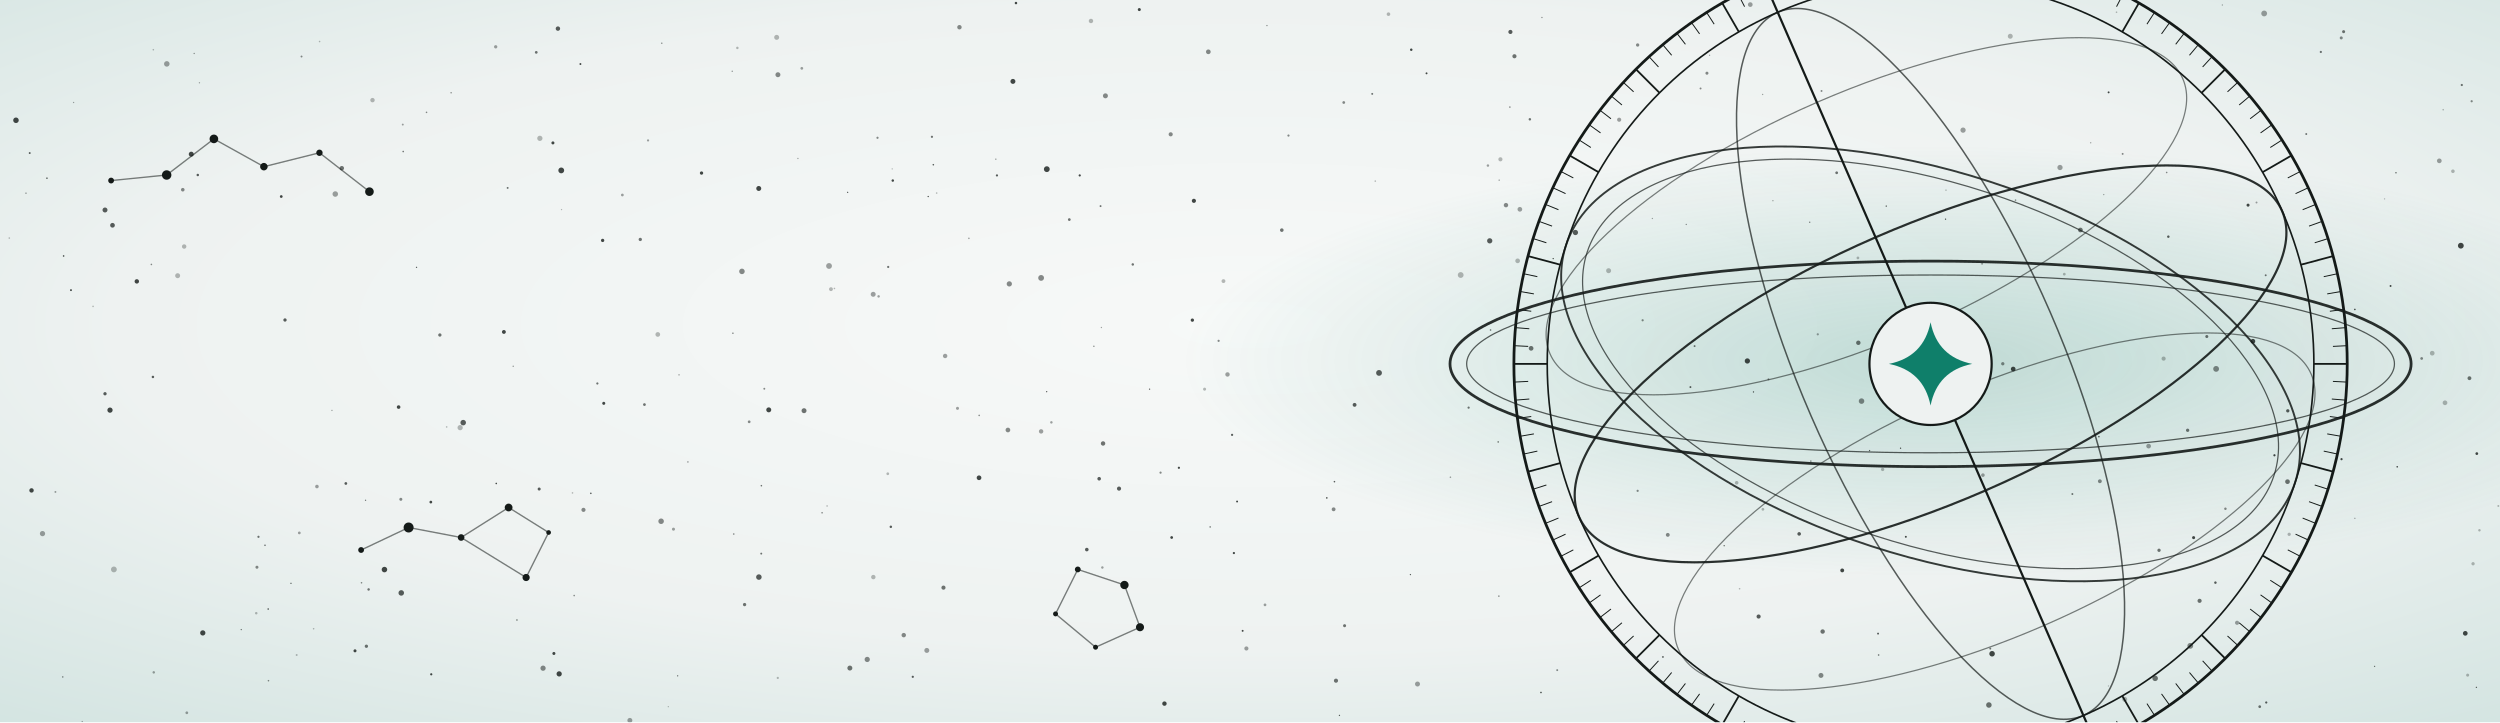
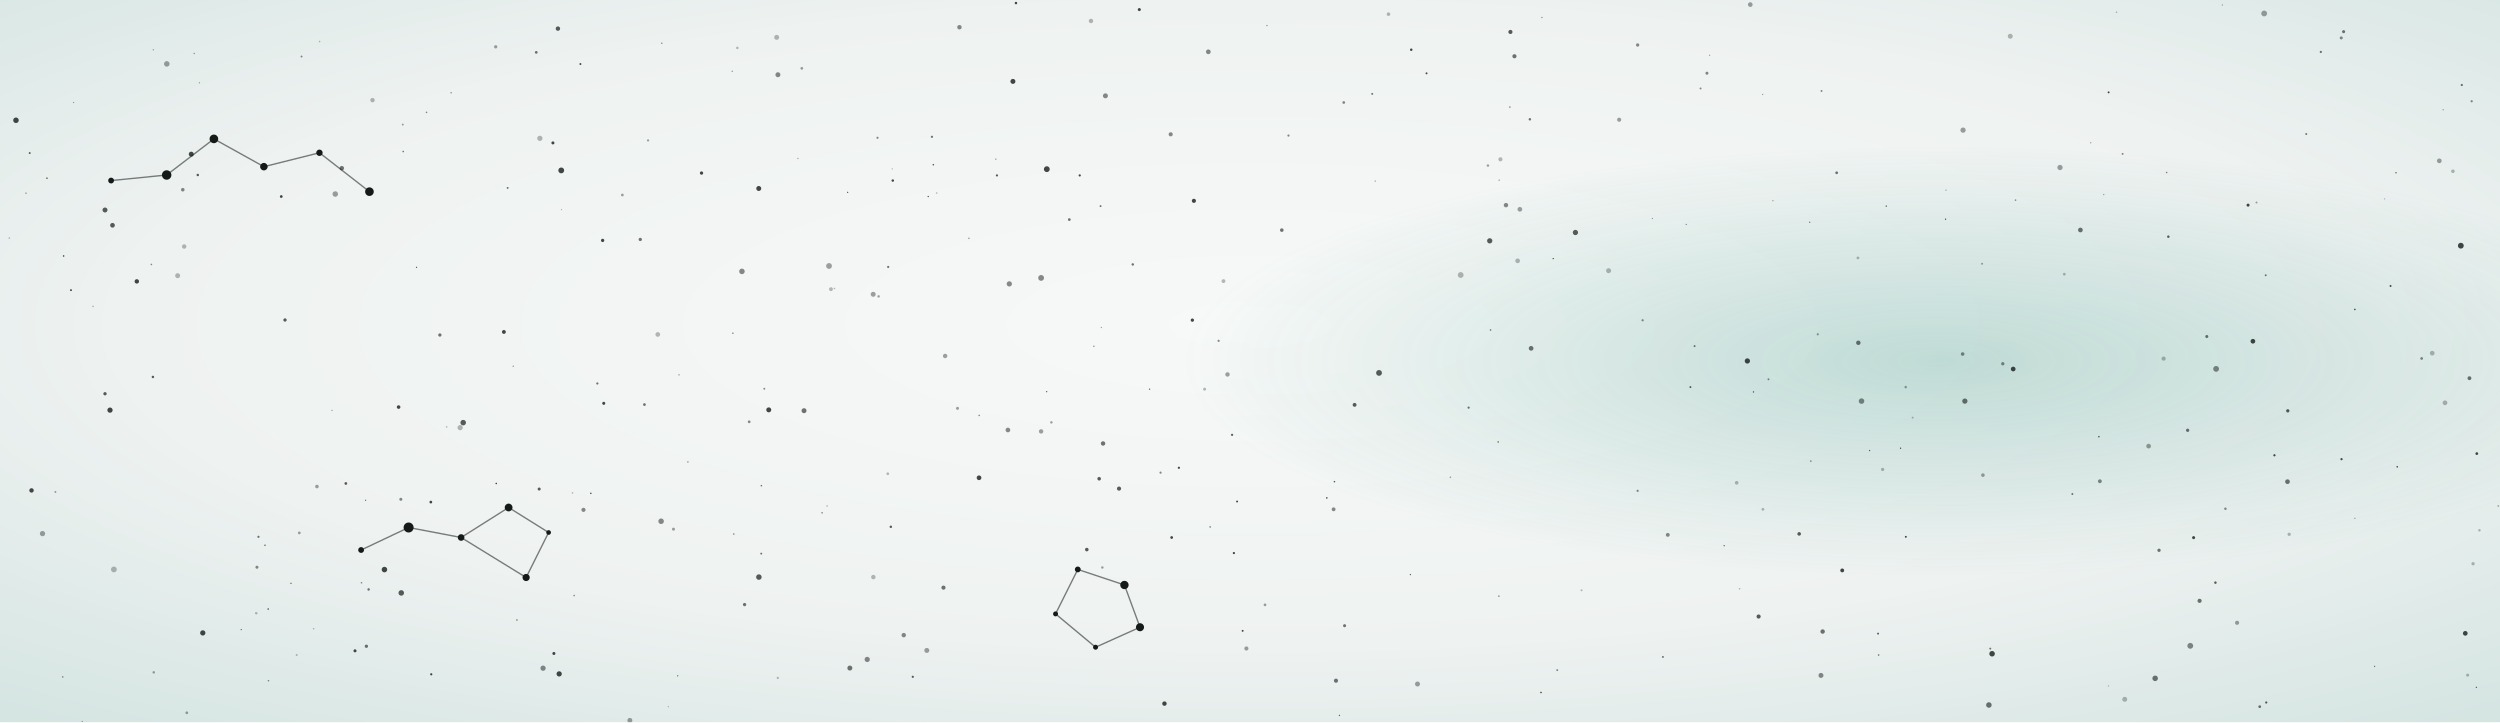
<svg xmlns="http://www.w3.org/2000/svg" viewBox="0 0 1800 520" preserveAspectRatio="xMidYMid slice">
  <defs>
    <radialGradient id="f" cx="50%" cy="45%" r="75%">
      <stop offset="0" stop-color="#f7f9f8" />
      <stop offset=".6" stop-color="#eef2f1" />
      <stop offset="1" stop-color="#d3e4e1" />
    </radialGradient>
  </defs>
  <rect width="1800" height="520" fill="url(#f)" />
  <defs>
    <radialGradient id="halo" cx="77.2%" cy="50%" r="30%">
      <stop offset="0" stop-color="#0f7f6a" stop-opacity=".22" />
      <stop offset="1" stop-color="#0f7f6a" stop-opacity="0" />
    </radialGradient>
  </defs>
  <rect width="1800" height="520" fill="url(#halo)" />
  <circle cx="453.5" cy="518.7" r="1.8" fill="#141a18" opacity="0.4" />
  <circle cx="1276.5" cy="144.5" r="0.5" fill="#141a18" opacity="0.4" />
  <circle cx="657.2" cy="487.3" r="0.8" fill="#141a18" opacity="0.7" />
  <circle cx="1197.3" cy="473" r="0.7" fill="#141a18" opacity="0.6" />
  <circle cx="1776.7" cy="486.1" r="1.1" fill="#141a18" opacity="0.3" />
  <circle cx="1547" cy="321.2" r="1.7" fill="#141a18" opacity="0.4" />
  <circle cx="1486.3" cy="197.4" r="1" fill="#141a18" opacity="0.3" />
  <circle cx="1182.7" cy="230.6" r="0.8" fill="#141a18" opacity="0.5" />
  <circle cx="1560" cy="124.2" r="0.6" fill="#141a18" opacity="0.5" />
  <circle cx="1312.3" cy="454.7" r="1.6" fill="#141a18" opacity="0.6" />
  <circle cx="464" cy="291.3" r="1" fill="#141a18" opacity="0.6" />
  <circle cx="1518.2" cy="66.5" r="0.7" fill="#141a18" opacity="0.8" />
  <circle cx="912.2" cy="18.4" r="0.5" fill="#141a18" opacity="0.5" />
  <circle cx="1743.6" cy="258.1" r="1" fill="#141a18" opacity="0.5" />
  <circle cx="1783.3" cy="326.6" r="1" fill="#141a18" opacity="0.8" />
  <circle cx="1241.4" cy="392.9" r="0.5" fill="#141a18" opacity="0.7" />
  <circle cx="1401.1" cy="136.9" r="0.5" fill="#141a18" opacity="0.4" />
  <circle cx="1685.9" cy="330.6" r="0.8" fill="#141a18" opacity="0.8" />
  <circle cx="1377.1" cy="300.7" r="0.7" fill="#141a18" opacity="0.3" />
  <circle cx="45.8" cy="184.3" r="0.6" fill="#141a18" opacity="0.8" />
  <circle cx="215.5" cy="383.7" r="1" fill="#141a18" opacity="0.4" />
  <circle cx="21.4" cy="110.2" r="0.7" fill="#141a18" opacity="0.7" />
  <circle cx="81" cy="162.2" r="1.7" fill="#141a18" opacity="0.7" />
  <circle cx="642.8" cy="130" r="0.9" fill="#141a18" opacity="0.8" />
  <circle cx="1528.3" cy="110.8" r="0.7" fill="#141a18" opacity="0.5" />
  <circle cx="1631.7" cy="505.8" r="0.8" fill="#141a18" opacity="0.7" />
  <circle cx="595.5" cy="364.3" r="0.6" fill="#141a18" opacity="0.3" />
  <circle cx="324.8" cy="66.8" r="0.5" fill="#141a18" opacity="0.6" />
  <circle cx="858.5" cy="230.5" r="1.2" fill="#141a18" opacity="0.8" />
  <circle cx="1760.4" cy="290" r="1.7" fill="#141a18" opacity="0.3" />
  <circle cx="848.8" cy="336.8" r="0.8" fill="#141a18" opacity="0.8" />
  <circle cx="527.2" cy="51.3" r="0.5" fill="#141a18" opacity="0.5" />
  <circle cx="33.8" cy="128.3" r="0.6" fill="#141a18" opacity="0.7" />
  <circle cx="975.3" cy="291.5" r="1.4" fill="#141a18" opacity="0.7" />
  <circle cx="1759.1" cy="79" r="0.6" fill="#141a18" opacity="0.3" />
  <circle cx="190.8" cy="392.6" r="0.6" fill="#141a18" opacity="0.6" />
  <circle cx="553.5" cy="295.1" r="1.8" fill="#141a18" opacity="0.8" />
  <circle cx="331.3" cy="307.9" r="1.9" fill="#141a18" opacity="0.3" />
  <circle cx="596.9" cy="191.5" r="2.1" fill="#141a18" opacity="0.4" />
  <circle cx="1725.1" cy="124.4" r="0.5" fill="#141a18" opacity="0.8" />
  <circle cx="550.3" cy="279.9" r="0.7" fill="#141a18" opacity="0.5" />
  <circle cx="132.6" cy="177.5" r="1.6" fill="#141a18" opacity="0.3" />
  <circle cx="548.2" cy="349.7" r="0.6" fill="#141a18" opacity="0.6" />
  <circle cx="769.9" cy="158.1" r="1" fill="#141a18" opacity="0.6" />
  <circle cx="753.6" cy="282" r="0.5" fill="#141a18" opacity="0.7" />
  <circle cx="495.3" cy="332.6" r="0.5" fill="#141a18" opacity="0.6" />
  <circle cx="476" cy="375.3" r="2" fill="#141a18" opacity="0.5" />
  <circle cx="1158.2" cy="194.9" r="1.8" fill="#141a18" opacity="0.3" />
  <circle cx="1451.2" cy="144.1" r="0.6" fill="#141a18" opacity="0.5" />
  <circle cx="110.1" cy="271.4" r="0.9" fill="#141a18" opacity="0.7" />
  <circle cx="883.8" cy="269.6" r="1.6" fill="#141a18" opacity="0.4" />
  <circle cx="1078.7" cy="318.2" r="0.6" fill="#141a18" opacity="0.6" />
  <circle cx="1252.5" cy="423.9" r="0.6" fill="#141a18" opacity="0.3" />
  <circle cx="404.3" cy="150.9" r="0.5" fill="#141a18" opacity="0.3" />
  <circle cx="877.4" cy="245.4" r="0.8" fill="#141a18" opacity="0.5" />
  <circle cx="838.4" cy="506.6" r="1.6" fill="#141a18" opacity="0.8" />
  <circle cx="1250.4" cy="347.6" r="1.3" fill="#141a18" opacity="0.3" />
  <circle cx="705" cy="299.1" r="0.6" fill="#141a18" opacity="0.5" />
  <circle cx="527.7" cy="239.9" r="0.5" fill="#141a18" opacity="0.7" />
  <circle cx="1624.7" cy="145.8" r="0.7" fill="#141a18" opacity="0.4" />
  <circle cx="184.5" cy="441.5" r="0.9" fill="#141a18" opacity="0.3" />
  <circle cx="600.8" cy="207.7" r="0.6" fill="#141a18" opacity="0.3" />
  <circle cx="1433" cy="467" r="0.7" fill="#141a18" opacity="0.6" />
  <circle cx="668.3" cy="141.5" r="0.5" fill="#141a18" opacity="0.8" />
  <circle cx="402.6" cy="485.2" r="1.9" fill="#141a18" opacity="0.8" />
  <circle cx="505.1" cy="124.6" r="1.2" fill="#141a18" opacity="0.8" />
  <circle cx="82" cy="410" r="2.1" fill="#141a18" opacity="0.3" />
  <circle cx="805.7" cy="351.8" r="1.5" fill="#141a18" opacity="0.7" />
  <circle cx="1224.4" cy="63.7" r="0.7" fill="#141a18" opacity="0.5" />
  <circle cx="417.9" cy="46.1" r="0.7" fill="#141a18" opacity="0.8" />
  <circle cx="1015.5" cy="413.7" r="0.5" fill="#141a18" opacity="0.7" />
  <circle cx="241.4" cy="139.7" r="2" fill="#141a18" opacity="0.4" />
  <circle cx="1303" cy="160" r="0.5" fill="#141a18" opacity="0.6" />
  <circle cx="488.9" cy="269.9" r="0.5" fill="#141a18" opacity="0.5" />
  <circle cx="1189.7" cy="157.3" r="0.5" fill="#141a18" opacity="0.4" />
  <circle cx="310.5" cy="485.5" r="0.8" fill="#141a18" opacity="0.8" />
  <circle cx="988" cy="67.6" r="0.7" fill="#141a18" opacity="0.6" />
  <circle cx="1579.4" cy="387.1" r="1.1" fill="#141a18" opacity="0.8" />
  <circle cx="1338" cy="246.8" r="1.6" fill="#141a18" opacity="0.6" />
  <circle cx="641.4" cy="379.3" r="0.9" fill="#141a18" opacity="0.7" />
  <circle cx="1087.5" cy="23" r="1.5" fill="#141a18" opacity="0.7" />
  <circle cx="425.4" cy="355.2" r="0.6" fill="#141a18" opacity="0.7" />
  <circle cx="1134.3" cy="167.4" r="1.9" fill="#141a18" opacity="0.7" />
  <circle cx="1518.1" cy="493.9" r="0.5" fill="#141a18" opacity="0.3" />
  <circle cx="1631.3" cy="198.2" r="0.7" fill="#141a18" opacity="0.6" />
  <circle cx="999.7" cy="10.2" r="1.3" fill="#141a18" opacity="0.3" />
  <circle cx="1554.5" cy="396.2" r="1.2" fill="#141a18" opacity="0.6" />
  <circle cx="842.9" cy="96.7" r="1.5" fill="#141a18" opacity="0.5" />
  <circle cx="632.6" cy="213.4" r="0.9" fill="#141a18" opacity="0.4" />
  <circle cx="674.4" cy="139" r="0.6" fill="#141a18" opacity="0.3" />
  <circle cx="39.9" cy="354.2" r="0.7" fill="#141a18" opacity="0.4" />
  <circle cx="98.5" cy="202.6" r="1.6" fill="#141a18" opacity="0.8" />
  <circle cx="51.1" cy="208.9" r="0.7" fill="#141a18" opacity="0.8" />
  <circle cx="1583.7" cy="432.6" r="1.5" fill="#141a18" opacity="0.6" />
  <circle cx="59.2" cy="519.5" r="0.5" fill="#141a18" opacity="0.4" />
  <circle cx="1311.1" cy="486.3" r="1.8" fill="#141a18" opacity="0.5" />
  <circle cx="955.3" cy="358.5" r="0.6" fill="#141a18" opacity="0.8" />
  <circle cx="386.1" cy="37.7" r="1" fill="#141a18" opacity="0.6" />
  <circle cx="871.3" cy="379.4" r="0.5" fill="#141a18" opacity="0.8" />
  <circle cx="412.2" cy="354.9" r="0.6" fill="#141a18" opacity="0.3" />
  <circle cx="484.9" cy="381" r="1.1" fill="#141a18" opacity="0.4" />
  <circle cx="1427.1" cy="189.9" r="0.7" fill="#141a18" opacity="0.4" />
  <circle cx="1687.4" cy="22.8" r="1.1" fill="#141a18" opacity="0.6" />
  <circle cx="401.7" cy="20.6" r="1.6" fill="#141a18" opacity="0.7" />
  <circle cx="1413.4" cy="93.7" r="1.9" fill="#141a18" opacity="0.4" />
  <circle cx="1101.5" cy="85.9" r="0.9" fill="#141a18" opacity="0.6" />
  <circle cx="433.9" cy="173.1" r="1.2" fill="#141a18" opacity="0.8" />
  <circle cx="1110.2" cy="12.6" r="0.5" fill="#141a18" opacity="0.5" />
  <circle cx="110.7" cy="484.1" r="0.9" fill="#141a18" opacity="0.4" />
  <circle cx="1016.1" cy="35.8" r="0.9" fill="#141a18" opacity="0.8" />
  <circle cx="1514.7" cy="140.1" r="0.5" fill="#141a18" opacity="0.4" />
  <circle cx="1561.2" cy="170.4" r="0.9" fill="#141a18" opacity="0.7" />
  <circle cx="1505.3" cy="102.8" r="0.5" fill="#141a18" opacity="0.4" />
  <circle cx="1352.2" cy="456.2" r="0.7" fill="#141a18" opacity="0.7" />
  <circle cx="173.7" cy="453.3" r="0.5" fill="#141a18" opacity="0.6" />
  <circle cx="534.2" cy="195.4" r="2" fill="#141a18" opacity="0.5" />
  <circle cx="1647.2" cy="295.8" r="1.2" fill="#141a18" opacity="0.7" />
  <circle cx="1427.7" cy="342.1" r="1.3" fill="#141a18" opacity="0.4" />
  <circle cx="1057.4" cy="293.5" r="0.8" fill="#141a18" opacity="0.6" />
  <circle cx="726.7" cy="204.4" r="1.9" fill="#141a18" opacity="0.5" />
  <circle cx="870" cy="37.3" r="1.7" fill="#141a18" opacity="0.5" />
  <circle cx="260.3" cy="419.6" r="0.6" fill="#141a18" opacity="0.5" />
  <circle cx="777.4" cy="126.3" r="0.8" fill="#141a18" opacity="0.8" />
  <circle cx="316.7" cy="241.2" r="1.2" fill="#141a18" opacity="0.6" />
  <circle cx="753.7" cy="121.8" r="2.1" fill="#141a18" opacity="0.8" />
  <circle cx="729.3" cy="58.6" r="1.8" fill="#141a18" opacity="0.8" />
  <circle cx="1072.6" cy="173.4" r="1.9" fill="#141a18" opacity="0.7" />
  <circle cx="725.7" cy="309.6" r="1.7" fill="#141a18" opacity="0.5" />
  <circle cx="1087.1" cy="77.1" r="0.6" fill="#141a18" opacity="0.5" />
  <circle cx="1138.7" cy="425" r="0.7" fill="#141a18" opacity="0.3" />
  <circle cx="372.2" cy="446.4" r="0.5" fill="#141a18" opacity="0.8" />
  <circle cx="1780.6" cy="405.9" r="1.2" fill="#141a18" opacity="0.3" />
  <circle cx="430.1" cy="276.1" r="0.8" fill="#141a18" opacity="0.6" />
  <circle cx="1179.1" cy="353.4" r="0.8" fill="#141a18" opacity="0.5" />
  <circle cx="1557.8" cy="258.2" r="1.5" fill="#141a18" opacity="0.3" />
  <circle cx="476.5" cy="31.1" r="0.5" fill="#141a18" opacity="0.6" />
  <circle cx="276.8" cy="410.1" r="2" fill="#141a18" opacity="0.8" />
  <circle cx="690.8" cy="19.6" r="1.6" fill="#141a18" opacity="0.5" />
  <circle cx="1726" cy="336.1" r="0.6" fill="#141a18" opacity="0.8" />
  <circle cx="539.4" cy="303.7" r="1" fill="#141a18" opacity="0.5" />
  <circle cx="217.1" cy="40.7" r="0.7" fill="#141a18" opacity="0.5" />
  <circle cx="225.8" cy="452.7" r="0.6" fill="#141a18" opacity="0.3" />
  <circle cx="1751.2" cy="254.3" r="1.7" fill="#141a18" opacity="0.3" />
  <circle cx="388.2" cy="352.1" r="1.1" fill="#141a18" opacity="0.7" />
  <circle cx="299.9" cy="192.5" r="0.5" fill="#141a18" opacity="0.7" />
  <circle cx="1610.7" cy="448.4" r="1.5" fill="#141a18" opacity="0.4" />
  <circle cx="1447.4" cy="26.1" r="1.8" fill="#141a18" opacity="0.3" />
  <circle cx="897.4" cy="466.9" r="1.5" fill="#141a18" opacity="0.4" />
  <circle cx="1595.6" cy="265.6" r="2.1" fill="#141a18" opacity="0.5" />
  <circle cx="1308.8" cy="240.7" r="0.8" fill="#141a18" opacity="0.4" />
  <circle cx="131.6" cy="136.6" r="1.3" fill="#141a18" opacity="0.5" />
  <circle cx="560.1" cy="53.8" r="1.8" fill="#141a18" opacity="0.5" />
  <circle cx="1358.1" cy="148.4" r="0.5" fill="#141a18" opacity="0.8" />
  <circle cx="1783" cy="494.9" r="0.5" fill="#141a18" opacity="0.7" />
  <circle cx="785.5" cy="15.1" r="1.6" fill="#141a18" opacity="0.3" />
  <circle cx="1449.5" cy="265.7" r="1.7" fill="#141a18" opacity="0.8" />
  <circle cx="787.6" cy="249.3" r="0.5" fill="#141a18" opacity="0.6" />
  <circle cx="1258.1" cy="259.9" r="1.9" fill="#141a18" opacity="0.8" />
  <circle cx="1618.6" cy="147.7" r="1.1" fill="#141a18" opacity="0.8" />
  <circle cx="782.5" cy="395.7" r="1.3" fill="#141a18" opacity="0.7" />
  <circle cx="193.3" cy="490.1" r="0.6" fill="#141a18" opacity="0.5" />
  <circle cx="1483.2" cy="120.6" r="1.9" fill="#141a18" opacity="0.4" />
  <circle cx="230.1" cy="29.9" r="0.6" fill="#141a18" opacity="0.3" />
  <circle cx="481.2" cy="508.8" r="0.5" fill="#141a18" opacity="0.3" />
  <circle cx="1355.5" cy="338" r="1.2" fill="#141a18" opacity="0.3" />
  <circle cx="1094.3" cy="150.7" r="1.7" fill="#141a18" opacity="0.4" />
  <circle cx="1372.1" cy="278.7" r="0.9" fill="#141a18" opacity="0.4" />
  <circle cx="536.1" cy="435.3" r="1.2" fill="#141a18" opacity="0.6" />
  <circle cx="888.4" cy="398.2" r="0.8" fill="#141a18" opacity="0.8" />
  <circle cx="1577" cy="465" r="2.1" fill="#141a18" opacity="0.5" />
  <circle cx="1311.5" cy="65.5" r="0.7" fill="#141a18" opacity="0.5" />
  <circle cx="1368.4" cy="322.7" r="0.5" fill="#141a18" opacity="0.8" />
  <circle cx="1602.3" cy="366.3" r="0.9" fill="#141a18" opacity="0.5" />
  <circle cx="628.7" cy="211.9" r="1.8" fill="#141a18" opacity="0.4" />
  <circle cx="992.9" cy="268.5" r="2.1" fill="#141a18" opacity="0.7" />
  <circle cx="792.4" cy="148.4" r="0.7" fill="#141a18" opacity="0.6" />
  <circle cx="466.6" cy="101.1" r="0.8" fill="#141a18" opacity="0.4" />
  <circle cx="1721.2" cy="205.9" r="0.7" fill="#141a18" opacity="0.8" />
  <circle cx="1200.8" cy="385.1" r="1.4" fill="#141a18" opacity="0.5" />
  <circle cx="1778" cy="272.3" r="1.4" fill="#141a18" opacity="0.6" />
  <circle cx="1771.8" cy="176.9" r="2.1" fill="#141a18" opacity="0.8" />
  <circle cx="263.2" cy="360.2" r="0.5" fill="#141a18" opacity="0.6" />
  <circle cx="1322.4" cy="124.4" r="1" fill="#141a18" opacity="0.6" />
  <circle cx="413.4" cy="428.8" r="0.6" fill="#141a18" opacity="0.5" />
  <circle cx="1492.1" cy="355.7" r="0.7" fill="#141a18" opacity="0.6" />
  <circle cx="362.8" cy="239" r="1.4" fill="#141a18" opacity="0.8" />
  <circle cx="1709.7" cy="479.8" r="0.5" fill="#141a18" opacity="0.6" />
  <circle cx="867.3" cy="280.2" r="1.1" fill="#141a18" opacity="0.3" />
  <circle cx="448.1" cy="140.4" r="1" fill="#141a18" opacity="0.4" />
  <circle cx="990.2" cy="130.4" r="0.6" fill="#141a18" opacity="0.3" />
  <circle cx="642.4" cy="121.6" r="0.5" fill="#141a18" opacity="0.3" />
  <circle cx="1551.7" cy="488.4" r="2" fill="#141a18" opacity="0.6" />
  <circle cx="1269.3" cy="366.7" r="1" fill="#141a18" opacity="0.3" />
  <circle cx="139.8" cy="38.5" r="0.5" fill="#141a18" opacity="0.5" />
  <circle cx="290.3" cy="109.1" r="0.6" fill="#141a18" opacity="0.6" />
  <circle cx="1084.3" cy="147.7" r="1.6" fill="#141a18" opacity="0.5" />
  <circle cx="1756.3" cy="115.8" r="1.7" fill="#141a18" opacity="0.4" />
  <circle cx="793" cy="235.8" r="0.5" fill="#141a18" opacity="0.4" />
  <circle cx="75.6" cy="283.5" r="1.2" fill="#141a18" opacity="0.7" />
  <circle cx="650.7" cy="457.3" r="1.6" fill="#141a18" opacity="0.5" />
  <circle cx="843.6" cy="387" r="1" fill="#141a18" opacity="0.8" />
  <circle cx="680.5" cy="256.3" r="1.6" fill="#141a18" opacity="0.4" />
  <circle cx="835.6" cy="340.3" r="0.8" fill="#141a18" opacity="0.5" />
  <circle cx="967.5" cy="73.8" r="1" fill="#141a18" opacity="0.5" />
  <circle cx="961.9" cy="490.1" r="1.5" fill="#141a18" opacity="0.6" />
  <circle cx="45.2" cy="487.4" r="0.5" fill="#141a18" opacity="0.7" />
  <circle cx="1785.2" cy="381.8" r="0.9" fill="#141a18" opacity="0.3" />
  <circle cx="1044.3" cy="343.6" r="0.6" fill="#141a18" opacity="0.4" />
  <circle cx="1400.8" cy="157.8" r="0.5" fill="#141a18" opacity="0.8" />
  <circle cx="404.1" cy="122.7" r="2.1" fill="#141a18" opacity="0.8" />
  <circle cx="1079.2" cy="429.2" r="0.5" fill="#141a18" opacity="0.7" />
  <circle cx="546.3" cy="135.7" r="1.8" fill="#141a18" opacity="0.8" />
  <circle cx="671" cy="98.5" r="0.8" fill="#141a18" opacity="0.6" />
  <circle cx="1511.2" cy="314.4" r="0.6" fill="#141a18" opacity="0.7" />
  <circle cx="1775" cy="456" r="1.7" fill="#141a18" opacity="0.8" />
  <circle cx="356.9" cy="33.7" r="1.2" fill="#141a18" opacity="0.4" />
  <circle cx="667.3" cy="468.3" r="1.8" fill="#141a18" opacity="0.4" />
  <circle cx="120.1" cy="46" r="2" fill="#141a18" opacity="0.4" />
  <circle cx="1595.1" cy="419.5" r="0.9" fill="#141a18" opacity="0.7" />
  <circle cx="1340.3" cy="288.8" r="2" fill="#141a18" opacity="0.5" />
  <circle cx="30.6" cy="384.2" r="1.9" fill="#141a18" opacity="0.4" />
  <circle cx="1346.1" cy="324.4" r="0.5" fill="#141a18" opacity="0.7" />
  <circle cx="689.4" cy="294" r="1.1" fill="#141a18" opacity="0.4" />
  <circle cx="1303.8" cy="332" r="0.6" fill="#141a18" opacity="0.5" />
  <circle cx="110.4" cy="35.8" r="0.6" fill="#141a18" opacity="0.3" />
  <circle cx="1229" cy="52.7" r="1.1" fill="#141a18" opacity="0.5" />
  <circle cx="398.1" cy="102.9" r="1.1" fill="#141a18" opacity="0.8" />
  <circle cx="960.2" cy="366.7" r="1.4" fill="#141a18" opacity="0.5" />
  <circle cx="127.9" cy="198.5" r="1.8" fill="#141a18" opacity="0.3" />
  <circle cx="1695.5" cy="222.8" r="0.6" fill="#141a18" opacity="0.8" />
  <circle cx="213.6" cy="471.6" r="0.7" fill="#141a18" opacity="0.3" />
  <circle cx="890.7" cy="361.1" r="0.7" fill="#141a18" opacity="0.8" />
  <circle cx="1337.7" cy="185.7" r="1" fill="#141a18" opacity="0.3" />
  <circle cx="321.6" cy="307.4" r="0.6" fill="#141a18" opacity="0.3" />
  <circle cx="143.6" cy="59.6" r="0.5" fill="#141a18" opacity="0.4" />
  <circle cx="307.1" cy="80.9" r="0.6" fill="#141a18" opacity="0.5" />
  <circle cx="391" cy="481.1" r="1.9" fill="#141a18" opacity="0.5" />
  <circle cx="1695.5" cy="373.2" r="0.5" fill="#141a18" opacity="0.4" />
  <circle cx="1273.3" cy="273.1" r="0.7" fill="#141a18" opacity="0.5" />
  <circle cx="1214.1" cy="161.6" r="0.5" fill="#141a18" opacity="0.5" />
  <circle cx="697.6" cy="171.6" r="0.6" fill="#141a18" opacity="0.4" />
  <circle cx="1779.6" cy="72.9" r="0.8" fill="#141a18" opacity="0.5" />
  <circle cx="927.7" cy="97.6" r="0.8" fill="#141a18" opacity="0.5" />
  <circle cx="1772.5" cy="61.2" r="0.8" fill="#141a18" opacity="0.6" />
  <circle cx="388.7" cy="99.6" r="1.9" fill="#141a18" opacity="0.3" />
  <circle cx="1073.2" cy="237.6" r="0.6" fill="#141a18" opacity="0.6" />
  <circle cx="434.7" cy="290.4" r="1.1" fill="#141a18" opacity="0.8" />
  <circle cx="461" cy="172.4" r="1.2" fill="#141a18" opacity="0.6" />
  <circle cx="79.2" cy="295.3" r="1.9" fill="#141a18" opacity="0.8" />
  <circle cx="1575.1" cy="309.8" r="1.2" fill="#141a18" opacity="0.6" />
  <circle cx="287" cy="293.1" r="1.3" fill="#141a18" opacity="0.8" />
  <circle cx="239" cy="295.5" r="0.5" fill="#141a18" opacity="0.4" />
  <circle cx="1630.2" cy="9.7" r="2.1" fill="#141a18" opacity="0.4" />
  <circle cx="146" cy="455.7" r="1.9" fill="#141a18" opacity="0.8" />
  <circle cx="704.9" cy="344" r="1.7" fill="#141a18" opacity="0.8" />
  <circle cx="109" cy="190.4" r="0.6" fill="#141a18" opacity="0.5" />
  <circle cx="1511.9" cy="346.5" r="1.4" fill="#141a18" opacity="0.5" />
  <circle cx="1671" cy="37.4" r="0.8" fill="#141a18" opacity="0.6" />
  <circle cx="398.8" cy="470.5" r="1.1" fill="#141a18" opacity="0.8" />
  <circle cx="1079.4" cy="129.7" r="0.5" fill="#141a18" opacity="0.5" />
  <circle cx="365.5" cy="135.3" r="0.7" fill="#141a18" opacity="0.6" />
  <circle cx="1622.1" cy="245.7" r="1.7" fill="#141a18" opacity="0.8" />
  <circle cx="731.5" cy="2.2" r="0.9" fill="#141a18" opacity="0.8" />
  <circle cx="1326.4" cy="410.7" r="1.4" fill="#141a18" opacity="0.8" />
  <circle cx="1766.1" cy="123.3" r="1.3" fill="#141a18" opacity="0.3" />
  <circle cx="1020.6" cy="492.5" r="1.8" fill="#141a18" opacity="0.4" />
  <circle cx="880.9" cy="202.4" r="1.4" fill="#141a18" opacity="0.3" />
  <circle cx="357.3" cy="348.1" r="0.6" fill="#141a18" opacity="0.8" />
  <circle cx="185" cy="408.4" r="1.1" fill="#141a18" opacity="0.5" />
  <circle cx="1600.1" cy="3.6" r="0.5" fill="#141a18" opacity="0.4" />
  <circle cx="202.5" cy="141.5" r="1" fill="#141a18" opacity="0.8" />
  <circle cx="1372.2" cy="386.5" r="0.7" fill="#141a18" opacity="0.8" />
  <circle cx="1352.6" cy="471.6" r="0.6" fill="#141a18" opacity="0.6" />
  <circle cx="968.1" cy="450.5" r="1.1" fill="#141a18" opacity="0.6" />
  <circle cx="591.9" cy="369.2" r="0.6" fill="#141a18" opacity="0.5" />
  <circle cx="1027.1" cy="52.8" r="0.7" fill="#141a18" opacity="0.8" />
  <circle cx="1220.1" cy="249.2" r="0.7" fill="#141a18" opacity="0.6" />
  <circle cx="369.5" cy="263.7" r="0.5" fill="#141a18" opacity="0.5" />
  <circle cx="1647" cy="346.8" r="1.7" fill="#141a18" opacity="0.6" />
  <circle cx="795.9" cy="69" r="1.8" fill="#141a18" opacity="0.5" />
  <circle cx="922.9" cy="165.7" r="1.3" fill="#141a18" opacity="0.6" />
  <circle cx="1648.2" cy="384.7" r="1.2" fill="#141a18" opacity="0.3" />
  <circle cx="1230.9" cy="39.8" r="0.5" fill="#141a18" opacity="0.4" />
  <circle cx="333.5" cy="304.3" r="2" fill="#141a18" opacity="0.7" />
  <circle cx="142.4" cy="126" r="0.9" fill="#141a18" opacity="0.7" />
  <circle cx="610.3" cy="138.5" r="0.5" fill="#141a18" opacity="0.7" />
  <circle cx="1434.3" cy="470.7" r="2" fill="#141a18" opacity="0.8" />
  <circle cx="1637.6" cy="327.8" r="0.8" fill="#141a18" opacity="0.8" />
  <circle cx="1269.1" cy="68" r="0.5" fill="#141a18" opacity="0.4" />
  <circle cx="186.1" cy="386.5" r="0.8" fill="#141a18" opacity="0.6" />
  <circle cx="137.7" cy="111" r="1.8" fill="#141a18" opacity="0.8" />
  <circle cx="611.9" cy="481" r="1.8" fill="#141a18" opacity="0.6" />
  <circle cx="964.4" cy="515.1" r="0.5" fill="#141a18" opacity="0.7" />
  <circle cx="193.1" cy="438.5" r="0.6" fill="#141a18" opacity="0.7" />
  <circle cx="574.5" cy="114.1" r="0.5" fill="#141a18" opacity="0.4" />
  <circle cx="228.2" cy="350.3" r="1.3" fill="#141a18" opacity="0.4" />
  <circle cx="1523.9" cy="8.8" r="0.6" fill="#141a18" opacity="0.3" />
  <circle cx="1497.9" cy="165.6" r="1.7" fill="#141a18" opacity="0.6" />
  <circle cx="1092.7" cy="187.8" r="1.7" fill="#141a18" opacity="0.3" />
  <circle cx="288.6" cy="359.5" r="1.1" fill="#141a18" opacity="0.5" />
  <circle cx="639.2" cy="341.1" r="1" fill="#141a18" opacity="0.3" />
  <circle cx="1179.1" cy="32.4" r="1.2" fill="#141a18" opacity="0.5" />
  <circle cx="1118.3" cy="186.2" r="0.5" fill="#141a18" opacity="0.8" />
  <circle cx="1588.9" cy="242.3" r="1.1" fill="#141a18" opacity="0.6" />
  <circle cx="960.8" cy="346.8" r="0.6" fill="#141a18" opacity="0.7" />
  <circle cx="290" cy="89.7" r="0.7" fill="#141a18" opacity="0.4" />
  <circle cx="1716.9" cy="143.2" r="0.5" fill="#141a18" opacity="0.3" />
  <circle cx="1080.3" cy="114.7" r="1.5" fill="#141a18" opacity="0.3" />
  <circle cx="1660.5" cy="96.5" r="0.7" fill="#141a18" opacity="0.6" />
  <circle cx="820.3" cy="6.9" r="1.1" fill="#141a18" opacity="0.8" />
  <circle cx="757" cy="304.1" r="0.9" fill="#141a18" opacity="0.4" />
  <circle cx="1432" cy="507.6" r="2" fill="#141a18" opacity="0.6" />
  <circle cx="793.7" cy="408.6" r="0.9" fill="#141a18" opacity="0.4" />
  <circle cx="859.6" cy="144.6" r="1.5" fill="#141a18" opacity="0.8" />
  <circle cx="672" cy="118.6" r="0.6" fill="#141a18" opacity="0.7" />
  <circle cx="794.2" cy="319.3" r="1.6" fill="#141a18" opacity="0.6" />
  <circle cx="1262.5" cy="282.2" r="0.5" fill="#141a18" opacity="0.8" />
  <circle cx="559.2" cy="26.9" r="1.8" fill="#141a18" opacity="0.3" />
  <circle cx="22.7" cy="353.1" r="1.6" fill="#141a18" opacity="0.8" />
  <circle cx="560" cy="488.1" r="0.8" fill="#141a18" opacity="0.3" />
  <circle cx="577.3" cy="49.2" r="1" fill="#141a18" opacity="0.4" />
  <circle cx="894.7" cy="454.2" r="0.7" fill="#141a18" opacity="0.8" />
  <circle cx="1260.2" cy="3.3" r="1.7" fill="#141a18" opacity="0.4" />
  <circle cx="528.3" cy="384.5" r="0.6" fill="#141a18" opacity="0.5" />
  <circle cx="420.1" cy="367.1" r="1.5" fill="#141a18" opacity="0.5" />
  <circle cx="628.8" cy="415.5" r="1.6" fill="#141a18" opacity="0.3" />
  <circle cx="487.9" cy="486.6" r="0.5" fill="#141a18" opacity="0.6" />
  <circle cx="1266.2" cy="443.9" r="1.5" fill="#141a18" opacity="0.7" />
  <circle cx="6.7" cy="171.4" r="0.6" fill="#141a18" opacity="0.3" />
  <circle cx="473.6" cy="240.8" r="1.7" fill="#141a18" opacity="0.3" />
  <circle cx="624.4" cy="474.8" r="1.9" fill="#141a18" opacity="0.5" />
  <circle cx="1071.3" cy="119.2" r="0.9" fill="#141a18" opacity="0.4" />
  <circle cx="249" cy="348.1" r="1" fill="#141a18" opacity="0.7" />
  <circle cx="53" cy="73.8" r="0.5" fill="#141a18" opacity="0.4" />
  <circle cx="1165.8" cy="86.2" r="1.5" fill="#141a18" opacity="0.4" />
  <circle cx="134.5" cy="513.2" r="1" fill="#141a18" opacity="0.4" />
  <circle cx="717.8" cy="126.3" r="0.8" fill="#141a18" opacity="0.7" />
  <circle cx="265.4" cy="424.4" r="0.9" fill="#141a18" opacity="0.6" />
  <circle cx="548.1" cy="398.6" r="0.7" fill="#141a18" opacity="0.6" />
  <circle cx="1102.4" cy="250.8" r="1.7" fill="#141a18" opacity="0.6" />
  <circle cx="205.2" cy="230.4" r="1.2" fill="#141a18" opacity="0.7" />
  <circle cx="246.1" cy="121.1" r="1.6" fill="#141a18" opacity="0.6" />
  <circle cx="310.2" cy="361.5" r="1" fill="#141a18" opacity="0.8" />
  <circle cx="639.5" cy="192.2" r="0.8" fill="#141a18" opacity="0.6" />
  <circle cx="887.1" cy="313.1" r="0.8" fill="#141a18" opacity="0.7" />
  <circle cx="1529.8" cy="503.5" r="1.8" fill="#141a18" opacity="0.3" />
  <circle cx="255.6" cy="468.6" r="1.1" fill="#141a18" opacity="0.8" />
  <circle cx="791.4" cy="344.7" r="1.3" fill="#141a18" opacity="0.7" />
  <circle cx="1685.7" cy="27.3" r="1.1" fill="#141a18" opacity="0.5" />
  <circle cx="1413.1" cy="254.9" r="1.3" fill="#141a18" opacity="0.5" />
  <circle cx="815.6" cy="190.4" r="0.9" fill="#141a18" opacity="0.6" />
  <circle cx="546.4" cy="415.5" r="2" fill="#141a18" opacity="0.7" />
  <circle cx="631.8" cy="99.2" r="0.8" fill="#141a18" opacity="0.5" />
  <circle cx="717" cy="114.6" r="0.5" fill="#141a18" opacity="0.5" />
  <circle cx="11.5" cy="86.6" r="2" fill="#141a18" opacity="0.8" />
  <circle cx="1798.8" cy="364.3" r="0.7" fill="#141a18" opacity="0.3" />
  <circle cx="827.7" cy="280.2" r="0.5" fill="#141a18" opacity="0.7" />
  <circle cx="749.6" cy="310.6" r="1.6" fill="#141a18" opacity="0.4" />
  <circle cx="1217.1" cy="278.7" r="0.7" fill="#141a18" opacity="0.7" />
  <circle cx="910.8" cy="435.5" r="1" fill="#141a18" opacity="0.4" />
  <circle cx="209.5" cy="420" r="0.5" fill="#141a18" opacity="0.7" />
  <circle cx="268.2" cy="72.1" r="1.6" fill="#141a18" opacity="0.3" />
  <circle cx="1121.2" cy="482.5" r="0.7" fill="#141a18" opacity="0.5" />
  <circle cx="75.6" cy="151.2" r="1.8" fill="#141a18" opacity="0.7" />
  <circle cx="1109.5" cy="498.6" r="0.6" fill="#141a18" opacity="0.8" />
  <circle cx="1442" cy="261.9" r="1.2" fill="#141a18" opacity="0.5" />
  <circle cx="1090.4" cy="40.5" r="1.5" fill="#141a18" opacity="0.6" />
  <circle cx="679.3" cy="423.1" r="1.5" fill="#141a18" opacity="0.6" />
  <circle cx="18.7" cy="139.1" r="0.6" fill="#141a18" opacity="0.4" />
  <circle cx="1414.7" cy="288.8" r="1.9" fill="#141a18" opacity="0.6" />
  <circle cx="530.9" cy="34.5" r="0.9" fill="#141a18" opacity="0.3" />
  <circle cx="263.8" cy="465.3" r="1.2" fill="#141a18" opacity="0.6" />
  <circle cx="749.6" cy="200.1" r="2.1" fill="#141a18" opacity="0.5" />
  <circle cx="67" cy="220.6" r="0.6" fill="#141a18" opacity="0.3" />
  <circle cx="1051.7" cy="198" r="2.1" fill="#141a18" opacity="0.3" />
  <circle cx="288.9" cy="426.9" r="2" fill="#141a18" opacity="0.7" />
  <circle cx="598.3" cy="208.2" r="1.4" fill="#141a18" opacity="0.3" />
  <circle cx="578.9" cy="295.7" r="1.8" fill="#141a18" opacity="0.6" />
  <circle cx="1627" cy="508.8" r="1" fill="#141a18" opacity="0.6" />
  <circle cx="1295.4" cy="384.4" r="1.3" fill="#141a18" opacity="0.7" />
  <g stroke="#141a18" stroke-width="1" opacity=".55">
    <line x1="80" y1="130" x2="120" y2="126" />
    <line x1="120" y1="126" x2="154" y2="100" />
    <line x1="154" y1="100" x2="190" y2="120" />
    <line x1="190" y1="120" x2="230" y2="110" />
    <line x1="230" y1="110" x2="266" y2="138" />
  </g>
  <g fill="#141a18">
    <circle cx="80" cy="130" r="2.1" />
    <circle cx="120" cy="126" r="3.4" />
    <circle cx="154" cy="100" r="3.1" />
    <circle cx="190" cy="120" r="2.7" />
    <circle cx="230" cy="110" r="2.3" />
    <circle cx="266" cy="138" r="3.1" />
  </g>
  <g stroke="#141a18" stroke-width="1" opacity=".55">
    <line x1="260" y1="396" x2="294.2" y2="379.8" />
    <line x1="294.2" y1="379.8" x2="332" y2="387" />
    <line x1="332" y1="387" x2="366.2" y2="365.4" />
    <line x1="366.2" y1="365.4" x2="395" y2="383.4" />
    <line x1="395" y1="383.4" x2="378.8" y2="415.8" />
    <line x1="378.8" y1="415.8" x2="332" y2="387" />
  </g>
  <g fill="#141a18">
    <circle cx="260" cy="396" r="2.1" />
    <circle cx="294.2" cy="379.8" r="3.6" />
    <circle cx="332" cy="387" r="2.4" />
    <circle cx="366.2" cy="365.4" r="2.8" />
    <circle cx="395" cy="383.4" r="1.7" />
    <circle cx="378.8" cy="415.8" r="2.6" />
  </g>
  <g stroke="#141a18" stroke-width="1" opacity=".55">
    <line x1="776" y1="410" x2="760" y2="442" />
    <line x1="760" y1="442" x2="788.8" y2="466" />
    <line x1="788.8" y1="466" x2="820.8" y2="451.6" />
    <line x1="820.8" y1="451.6" x2="809.6" y2="421.2" />
    <line x1="809.6" y1="421.2" x2="776" y2="410" />
  </g>
  <g fill="#141a18">
    <circle cx="776" cy="410" r="2.1" />
    <circle cx="760" cy="442" r="1.8" />
    <circle cx="788.8" cy="466" r="1.8" />
    <circle cx="820.8" cy="451.6" r="2.9" />
    <circle cx="809.6" cy="421.2" r="3" />
  </g>
-   <g fill="none" stroke="#141a18">
-     <circle cx="1390" cy="262" r="300" stroke-width="2" />
-     <circle cx="1390" cy="262" r="276" stroke-width="1.2" />
-     <line x1="1690" y1="262" x2="1666" y2="262" stroke-width="1.3" />
-     <line x1="1689.7" y1="275.1" x2="1679.7" y2="274.6" stroke-width="0.7" />
-     <line x1="1688.9" y1="288.1" x2="1678.9" y2="287.3" stroke-width="0.7" />
-     <line x1="1687.4" y1="301.2" x2="1677.5" y2="299.9" stroke-width="0.7" />
-     <line x1="1685.4" y1="314.1" x2="1675.6" y2="312.4" stroke-width="0.7" />
-     <line x1="1682.9" y1="326.9" x2="1673.1" y2="324.8" stroke-width="0.7" />
-     <line x1="1679.8" y1="339.6" x2="1656.6" y2="333.4" stroke-width="1.3" />
-     <line x1="1676.1" y1="352.2" x2="1666.6" y2="349.2" stroke-width="0.7" />
-     <line x1="1671.9" y1="364.6" x2="1662.5" y2="361.2" stroke-width="0.7" />
-     <line x1="1667.2" y1="376.8" x2="1657.9" y2="373" stroke-width="0.7" />
-     <line x1="1661.9" y1="388.8" x2="1652.8" y2="384.6" stroke-width="0.7" />
-     <line x1="1656.1" y1="400.5" x2="1647.2" y2="395.9" stroke-width="0.7" />
-     <line x1="1649.8" y1="412" x2="1629" y2="400" stroke-width="1.3" />
-     <line x1="1643" y1="423.2" x2="1634.6" y2="417.8" stroke-width="0.7" />
-     <line x1="1635.7" y1="434.1" x2="1627.6" y2="428.3" stroke-width="0.7" />
-     <line x1="1628" y1="444.6" x2="1620.1" y2="438.5" stroke-width="0.7" />
-     <line x1="1619.8" y1="454.8" x2="1612.2" y2="448.4" stroke-width="0.7" />
-     <line x1="1611.2" y1="464.7" x2="1603.8" y2="457.9" stroke-width="0.7" />
-     <line x1="1602.1" y1="474.1" x2="1585.2" y2="457.2" stroke-width="1.3" />
-     <line x1="1592.7" y1="483.2" x2="1585.9" y2="475.8" stroke-width="0.7" />
-     <line x1="1582.8" y1="491.8" x2="1576.4" y2="484.2" stroke-width="0.7" />
-     <line x1="1572.6" y1="500" x2="1566.5" y2="492.1" stroke-width="0.7" />
-     <line x1="1562.1" y1="507.7" x2="1556.3" y2="499.6" stroke-width="0.7" />
-     <line x1="1551.2" y1="515" x2="1545.8" y2="506.6" stroke-width="0.7" />
-     <line x1="1540" y1="521.8" x2="1528" y2="501" stroke-width="1.3" />
-     <line x1="1528.5" y1="528.1" x2="1523.9" y2="519.2" stroke-width="0.7" />
-     <line x1="1516.8" y1="533.9" x2="1512.6" y2="524.8" stroke-width="0.7" />
-     <line x1="1504.8" y1="539.2" x2="1501" y2="529.9" stroke-width="0.7" />
-     <line x1="1492.6" y1="543.9" x2="1489.2" y2="534.5" stroke-width="0.7" />
-     <line x1="1480.2" y1="548.1" x2="1477.2" y2="538.6" stroke-width="0.7" />
-     <line x1="1467.6" y1="551.8" x2="1461.4" y2="528.6" stroke-width="1.3" />
-     <line x1="1454.9" y1="554.9" x2="1452.8" y2="545.1" stroke-width="0.7" />
-     <line x1="1442.1" y1="557.4" x2="1440.4" y2="547.6" stroke-width="0.7" />
-     <line x1="1429.2" y1="559.4" x2="1427.9" y2="549.5" stroke-width="0.7" />
-     <line x1="1416.1" y1="560.9" x2="1415.3" y2="550.9" stroke-width="0.7" />
-     <line x1="1403.1" y1="561.7" x2="1402.6" y2="551.7" stroke-width="0.7" />
-     <line x1="1390" y1="562" x2="1390" y2="538" stroke-width="1.3" />
-     <line x1="1376.9" y1="561.7" x2="1377.4" y2="551.7" stroke-width="0.7" />
-     <line x1="1363.9" y1="560.9" x2="1364.7" y2="550.9" stroke-width="0.7" />
-     <line x1="1350.8" y1="559.4" x2="1352.1" y2="549.5" stroke-width="0.7" />
-     <line x1="1337.9" y1="557.4" x2="1339.6" y2="547.6" stroke-width="0.7" />
-     <line x1="1325.1" y1="554.9" x2="1327.2" y2="545.1" stroke-width="0.7" />
-     <line x1="1312.4" y1="551.8" x2="1318.6" y2="528.6" stroke-width="1.3" />
-     <line x1="1299.8" y1="548.1" x2="1302.8" y2="538.6" stroke-width="0.7" />
-     <line x1="1287.4" y1="543.9" x2="1290.8" y2="534.5" stroke-width="0.7" />
-     <line x1="1275.2" y1="539.2" x2="1279" y2="529.9" stroke-width="0.7" />
-     <line x1="1263.2" y1="533.9" x2="1267.4" y2="524.8" stroke-width="0.7" />
-     <line x1="1251.5" y1="528.1" x2="1256.1" y2="519.2" stroke-width="0.7" />
-     <line x1="1240" y1="521.8" x2="1252" y2="501" stroke-width="1.3" />
-     <line x1="1228.8" y1="515" x2="1234.2" y2="506.6" stroke-width="0.7" />
-     <line x1="1217.9" y1="507.7" x2="1223.7" y2="499.6" stroke-width="0.7" />
-     <line x1="1207.4" y1="500" x2="1213.5" y2="492.1" stroke-width="0.7" />
-     <line x1="1197.2" y1="491.8" x2="1203.6" y2="484.2" stroke-width="0.7" />
-     <line x1="1187.3" y1="483.2" x2="1194.1" y2="475.8" stroke-width="0.7" />
-     <line x1="1177.9" y1="474.1" x2="1194.8" y2="457.2" stroke-width="1.3" />
-     <line x1="1168.8" y1="464.7" x2="1176.2" y2="457.9" stroke-width="0.7" />
-     <line x1="1160.2" y1="454.8" x2="1167.8" y2="448.4" stroke-width="0.7" />
-     <line x1="1152" y1="444.6" x2="1159.9" y2="438.5" stroke-width="0.7" />
-     <line x1="1144.3" y1="434.1" x2="1152.4" y2="428.3" stroke-width="0.7" />
-     <line x1="1137" y1="423.2" x2="1145.4" y2="417.8" stroke-width="0.7" />
-     <line x1="1130.2" y1="412" x2="1151" y2="400" stroke-width="1.3" />
-     <line x1="1123.9" y1="400.5" x2="1132.8" y2="395.9" stroke-width="0.7" />
-     <line x1="1118.1" y1="388.8" x2="1127.2" y2="384.6" stroke-width="0.7" />
-     <line x1="1112.8" y1="376.8" x2="1122.1" y2="373" stroke-width="0.7" />
-     <line x1="1108.1" y1="364.6" x2="1117.5" y2="361.2" stroke-width="0.7" />
-     <line x1="1103.9" y1="352.2" x2="1113.4" y2="349.2" stroke-width="0.7" />
-     <line x1="1100.2" y1="339.6" x2="1123.4" y2="333.4" stroke-width="1.3" />
-     <line x1="1097.1" y1="326.9" x2="1106.9" y2="324.8" stroke-width="0.7" />
-     <line x1="1094.6" y1="314.1" x2="1104.4" y2="312.4" stroke-width="0.7" />
-     <line x1="1092.6" y1="301.2" x2="1102.5" y2="299.9" stroke-width="0.7" />
-     <line x1="1091.1" y1="288.1" x2="1101.1" y2="287.3" stroke-width="0.7" />
-     <line x1="1090.3" y1="275.1" x2="1100.3" y2="274.6" stroke-width="0.7" />
-     <line x1="1090" y1="262" x2="1114" y2="262" stroke-width="1.3" />
-     <line x1="1090.3" y1="248.9" x2="1100.3" y2="249.4" stroke-width="0.7" />
-     <line x1="1091.1" y1="235.9" x2="1101.1" y2="236.7" stroke-width="0.7" />
-     <line x1="1092.6" y1="222.8" x2="1102.5" y2="224.1" stroke-width="0.7" />
-     <line x1="1094.6" y1="209.9" x2="1104.4" y2="211.6" stroke-width="0.7" />
-     <line x1="1097.1" y1="197.1" x2="1106.9" y2="199.2" stroke-width="0.7" />
-     <line x1="1100.2" y1="184.4" x2="1123.4" y2="190.6" stroke-width="1.3" />
-     <line x1="1103.9" y1="171.8" x2="1113.4" y2="174.8" stroke-width="0.7" />
-     <line x1="1108.1" y1="159.4" x2="1117.5" y2="162.8" stroke-width="0.7" />
-     <line x1="1112.8" y1="147.2" x2="1122.1" y2="151" stroke-width="0.7" />
-     <line x1="1118.1" y1="135.2" x2="1127.2" y2="139.4" stroke-width="0.7" />
-     <line x1="1123.9" y1="123.5" x2="1132.8" y2="128.1" stroke-width="0.7" />
-     <line x1="1130.2" y1="112" x2="1151" y2="124" stroke-width="1.3" />
-     <line x1="1137" y1="100.8" x2="1145.4" y2="106.2" stroke-width="0.7" />
-     <line x1="1144.3" y1="89.9" x2="1152.4" y2="95.7" stroke-width="0.7" />
-     <line x1="1152" y1="79.4" x2="1159.9" y2="85.5" stroke-width="0.7" />
-     <line x1="1160.2" y1="69.2" x2="1167.8" y2="75.6" stroke-width="0.7" />
-     <line x1="1168.8" y1="59.3" x2="1176.2" y2="66.1" stroke-width="0.7" />
-     <line x1="1177.9" y1="49.9" x2="1194.8" y2="66.8" stroke-width="1.3" />
-     <line x1="1187.3" y1="40.8" x2="1194.1" y2="48.2" stroke-width="0.7" />
-     <line x1="1197.2" y1="32.2" x2="1203.6" y2="39.8" stroke-width="0.7" />
-     <line x1="1207.4" y1="24" x2="1213.5" y2="31.9" stroke-width="0.7" />
-     <line x1="1217.9" y1="16.3" x2="1223.7" y2="24.4" stroke-width="0.7" />
-     <line x1="1228.8" y1="9" x2="1234.2" y2="17.4" stroke-width="0.7" />
-     <line x1="1240" y1="2.2" x2="1252" y2="23" stroke-width="1.3" />
-     <line x1="1251.5" y1="-4.1" x2="1256.1" y2="4.8" stroke-width="0.7" />
-     <line x1="1263.2" y1="-9.9" x2="1267.4" y2="-0.8" stroke-width="0.7" />
-     <line x1="1275.2" y1="-15.2" x2="1279" y2="-5.9" stroke-width="0.7" />
-     <line x1="1287.4" y1="-19.9" x2="1290.8" y2="-10.5" stroke-width="0.7" />
-     <line x1="1299.8" y1="-24.1" x2="1302.8" y2="-14.6" stroke-width="0.7" />
-     <line x1="1312.4" y1="-27.8" x2="1318.6" y2="-4.6" stroke-width="1.3" />
-     <line x1="1325.1" y1="-30.9" x2="1327.2" y2="-21.1" stroke-width="0.7" />
-     <line x1="1337.9" y1="-33.4" x2="1339.6" y2="-23.6" stroke-width="0.7" />
-     <line x1="1350.8" y1="-35.4" x2="1352.1" y2="-25.5" stroke-width="0.7" />
-     <line x1="1363.9" y1="-36.9" x2="1364.7" y2="-26.9" stroke-width="0.7" />
-     <line x1="1376.9" y1="-37.7" x2="1377.4" y2="-27.7" stroke-width="0.7" />
-     <line x1="1390" y1="-38" x2="1390" y2="-14" stroke-width="1.3" />
-     <line x1="1403.1" y1="-37.7" x2="1402.6" y2="-27.7" stroke-width="0.7" />
-     <line x1="1416.1" y1="-36.9" x2="1415.3" y2="-26.9" stroke-width="0.7" />
-     <line x1="1429.2" y1="-35.4" x2="1427.9" y2="-25.5" stroke-width="0.7" />
-     <line x1="1442.1" y1="-33.4" x2="1440.4" y2="-23.6" stroke-width="0.7" />
-     <line x1="1454.9" y1="-30.9" x2="1452.8" y2="-21.1" stroke-width="0.7" />
-     <line x1="1467.6" y1="-27.8" x2="1461.4" y2="-4.6" stroke-width="1.3" />
-     <line x1="1480.2" y1="-24.1" x2="1477.2" y2="-14.6" stroke-width="0.7" />
-     <line x1="1492.6" y1="-19.9" x2="1489.2" y2="-10.5" stroke-width="0.7" />
-     <line x1="1504.8" y1="-15.2" x2="1501" y2="-5.9" stroke-width="0.7" />
-     <line x1="1516.8" y1="-9.9" x2="1512.6" y2="-0.8" stroke-width="0.7" />
-     <line x1="1528.5" y1="-4.1" x2="1523.9" y2="4.8" stroke-width="0.7" />
-     <line x1="1540" y1="2.2" x2="1528" y2="23" stroke-width="1.3" />
-     <line x1="1551.2" y1="9" x2="1545.8" y2="17.4" stroke-width="0.7" />
-     <line x1="1562.1" y1="16.3" x2="1556.3" y2="24.4" stroke-width="0.7" />
-     <line x1="1572.6" y1="24" x2="1566.5" y2="31.9" stroke-width="0.7" />
-     <line x1="1582.8" y1="32.2" x2="1576.4" y2="39.8" stroke-width="0.7" />
-     <line x1="1592.7" y1="40.8" x2="1585.9" y2="48.2" stroke-width="0.7" />
-     <line x1="1602.1" y1="49.9" x2="1585.2" y2="66.8" stroke-width="1.3" />
-     <line x1="1611.2" y1="59.3" x2="1603.8" y2="66.1" stroke-width="0.7" />
-     <line x1="1619.8" y1="69.2" x2="1612.2" y2="75.6" stroke-width="0.7" />
-     <line x1="1628" y1="79.4" x2="1620.1" y2="85.5" stroke-width="0.7" />
-     <line x1="1635.7" y1="89.9" x2="1627.6" y2="95.7" stroke-width="0.7" />
-     <line x1="1643" y1="100.8" x2="1634.6" y2="106.2" stroke-width="0.7" />
-     <line x1="1649.8" y1="112" x2="1629" y2="124" stroke-width="1.3" />
-     <line x1="1656.1" y1="123.5" x2="1647.2" y2="128.1" stroke-width="0.7" />
-     <line x1="1661.9" y1="135.2" x2="1652.8" y2="139.4" stroke-width="0.7" />
-     <line x1="1667.2" y1="147.2" x2="1657.9" y2="151" stroke-width="0.7" />
-     <line x1="1671.9" y1="159.4" x2="1662.5" y2="162.8" stroke-width="0.7" />
-     <line x1="1676.1" y1="171.8" x2="1666.6" y2="174.8" stroke-width="0.7" />
-     <line x1="1679.8" y1="184.4" x2="1656.6" y2="190.6" stroke-width="1.3" />
-     <line x1="1682.9" y1="197.1" x2="1673.1" y2="199.2" stroke-width="0.7" />
-     <line x1="1685.4" y1="209.9" x2="1675.6" y2="211.6" stroke-width="0.7" />
-     <line x1="1687.4" y1="222.8" x2="1677.5" y2="224.1" stroke-width="0.7" />
-     <line x1="1688.9" y1="235.9" x2="1678.9" y2="236.7" stroke-width="0.7" />
-     <line x1="1689.7" y1="248.9" x2="1679.7" y2="249.4" stroke-width="0.7" />
-     <ellipse cx="1390" cy="262" rx="346" ry="74" transform="rotate(0 1390 262)" stroke-width="2" opacity="0.9" />
-     <ellipse cx="1390" cy="262" rx="334" ry="64" transform="rotate(0 1390 262)" stroke-width="0.9" opacity="0.7" />
-     <ellipse cx="1390" cy="262" rx="276" ry="99.36" transform="rotate(-23.5 1390 262)" stroke-width="1.6" opacity="0.9" />
-     <ellipse cx="1390" cy="262" rx="276" ry="138" transform="rotate(18 1390 262)" stroke-width="1.4" opacity="0.85" />
-     <ellipse cx="1390" cy="262" rx="260" ry="130" transform="rotate(18 1390 262)" stroke-width="0.9" opacity="0.7" />
-     <ellipse cx="1343.8" cy="155.7" rx="248.4" ry="89.4" transform="rotate(-23.5 1343.8 155.7)" stroke-width=".9" opacity=".55" />
-     <ellipse cx="1436.2" cy="368.3" rx="248.4" ry="89.4" transform="rotate(-23.5 1436.2 368.3)" stroke-width=".9" opacity=".55" />
-     <ellipse cx="1390" cy="262" rx="93.84" ry="276" transform="rotate(-23.5 1390 262)" stroke-width="1.1" opacity="0.7" />
-     <line x1="1537.5" y1="601.3" x2="1242.5" y2="-77.3" stroke-width="1.6" />
-   </g>
-   <circle cx="1242.5" cy="-77.3" r="6" fill="#141a18" />
-   <circle cx="1537.5" cy="601.3" r="6" fill="#141a18" />
-   <circle cx="1390" cy="262" r="44" fill="#eef2f1" stroke="#141a18" stroke-width="1.6" />
-   <path d="M 1390 232 Q 1395 257 1420 262 Q 1395 267 1390 292 Q 1385 267 1360 262 Q 1385 257 1390 232 Z" fill="#0f7f6a" />
</svg>
